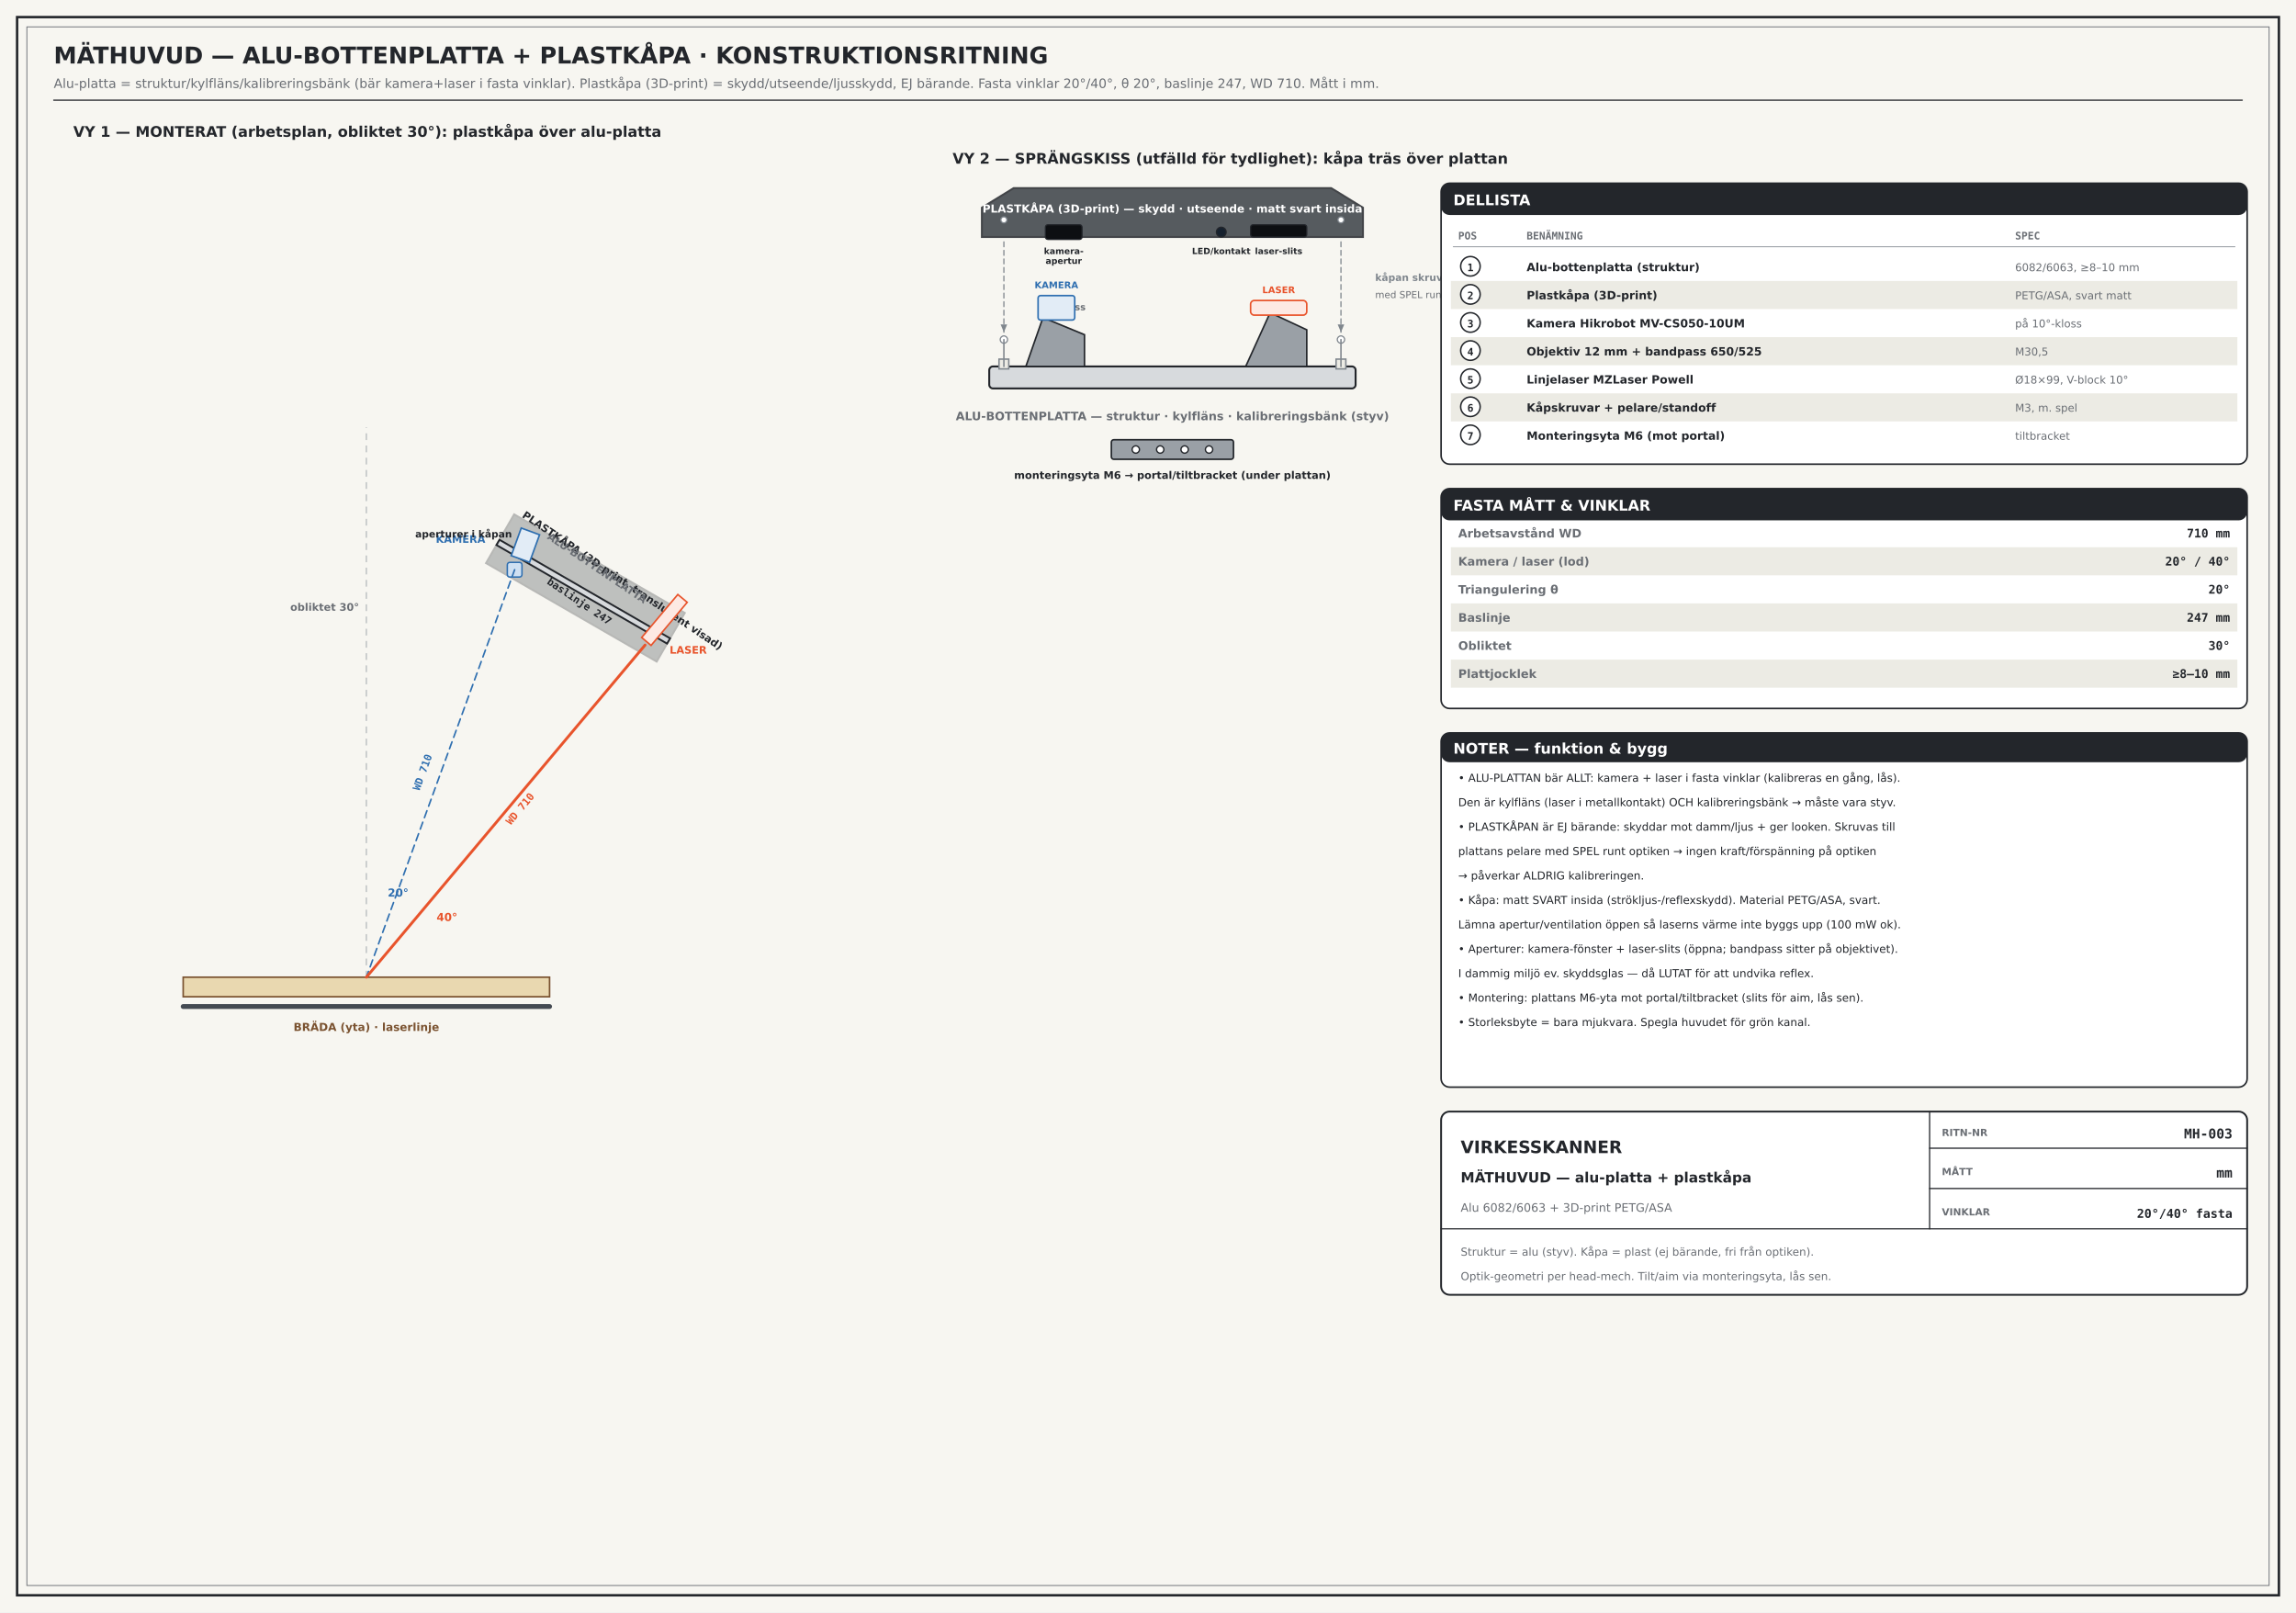
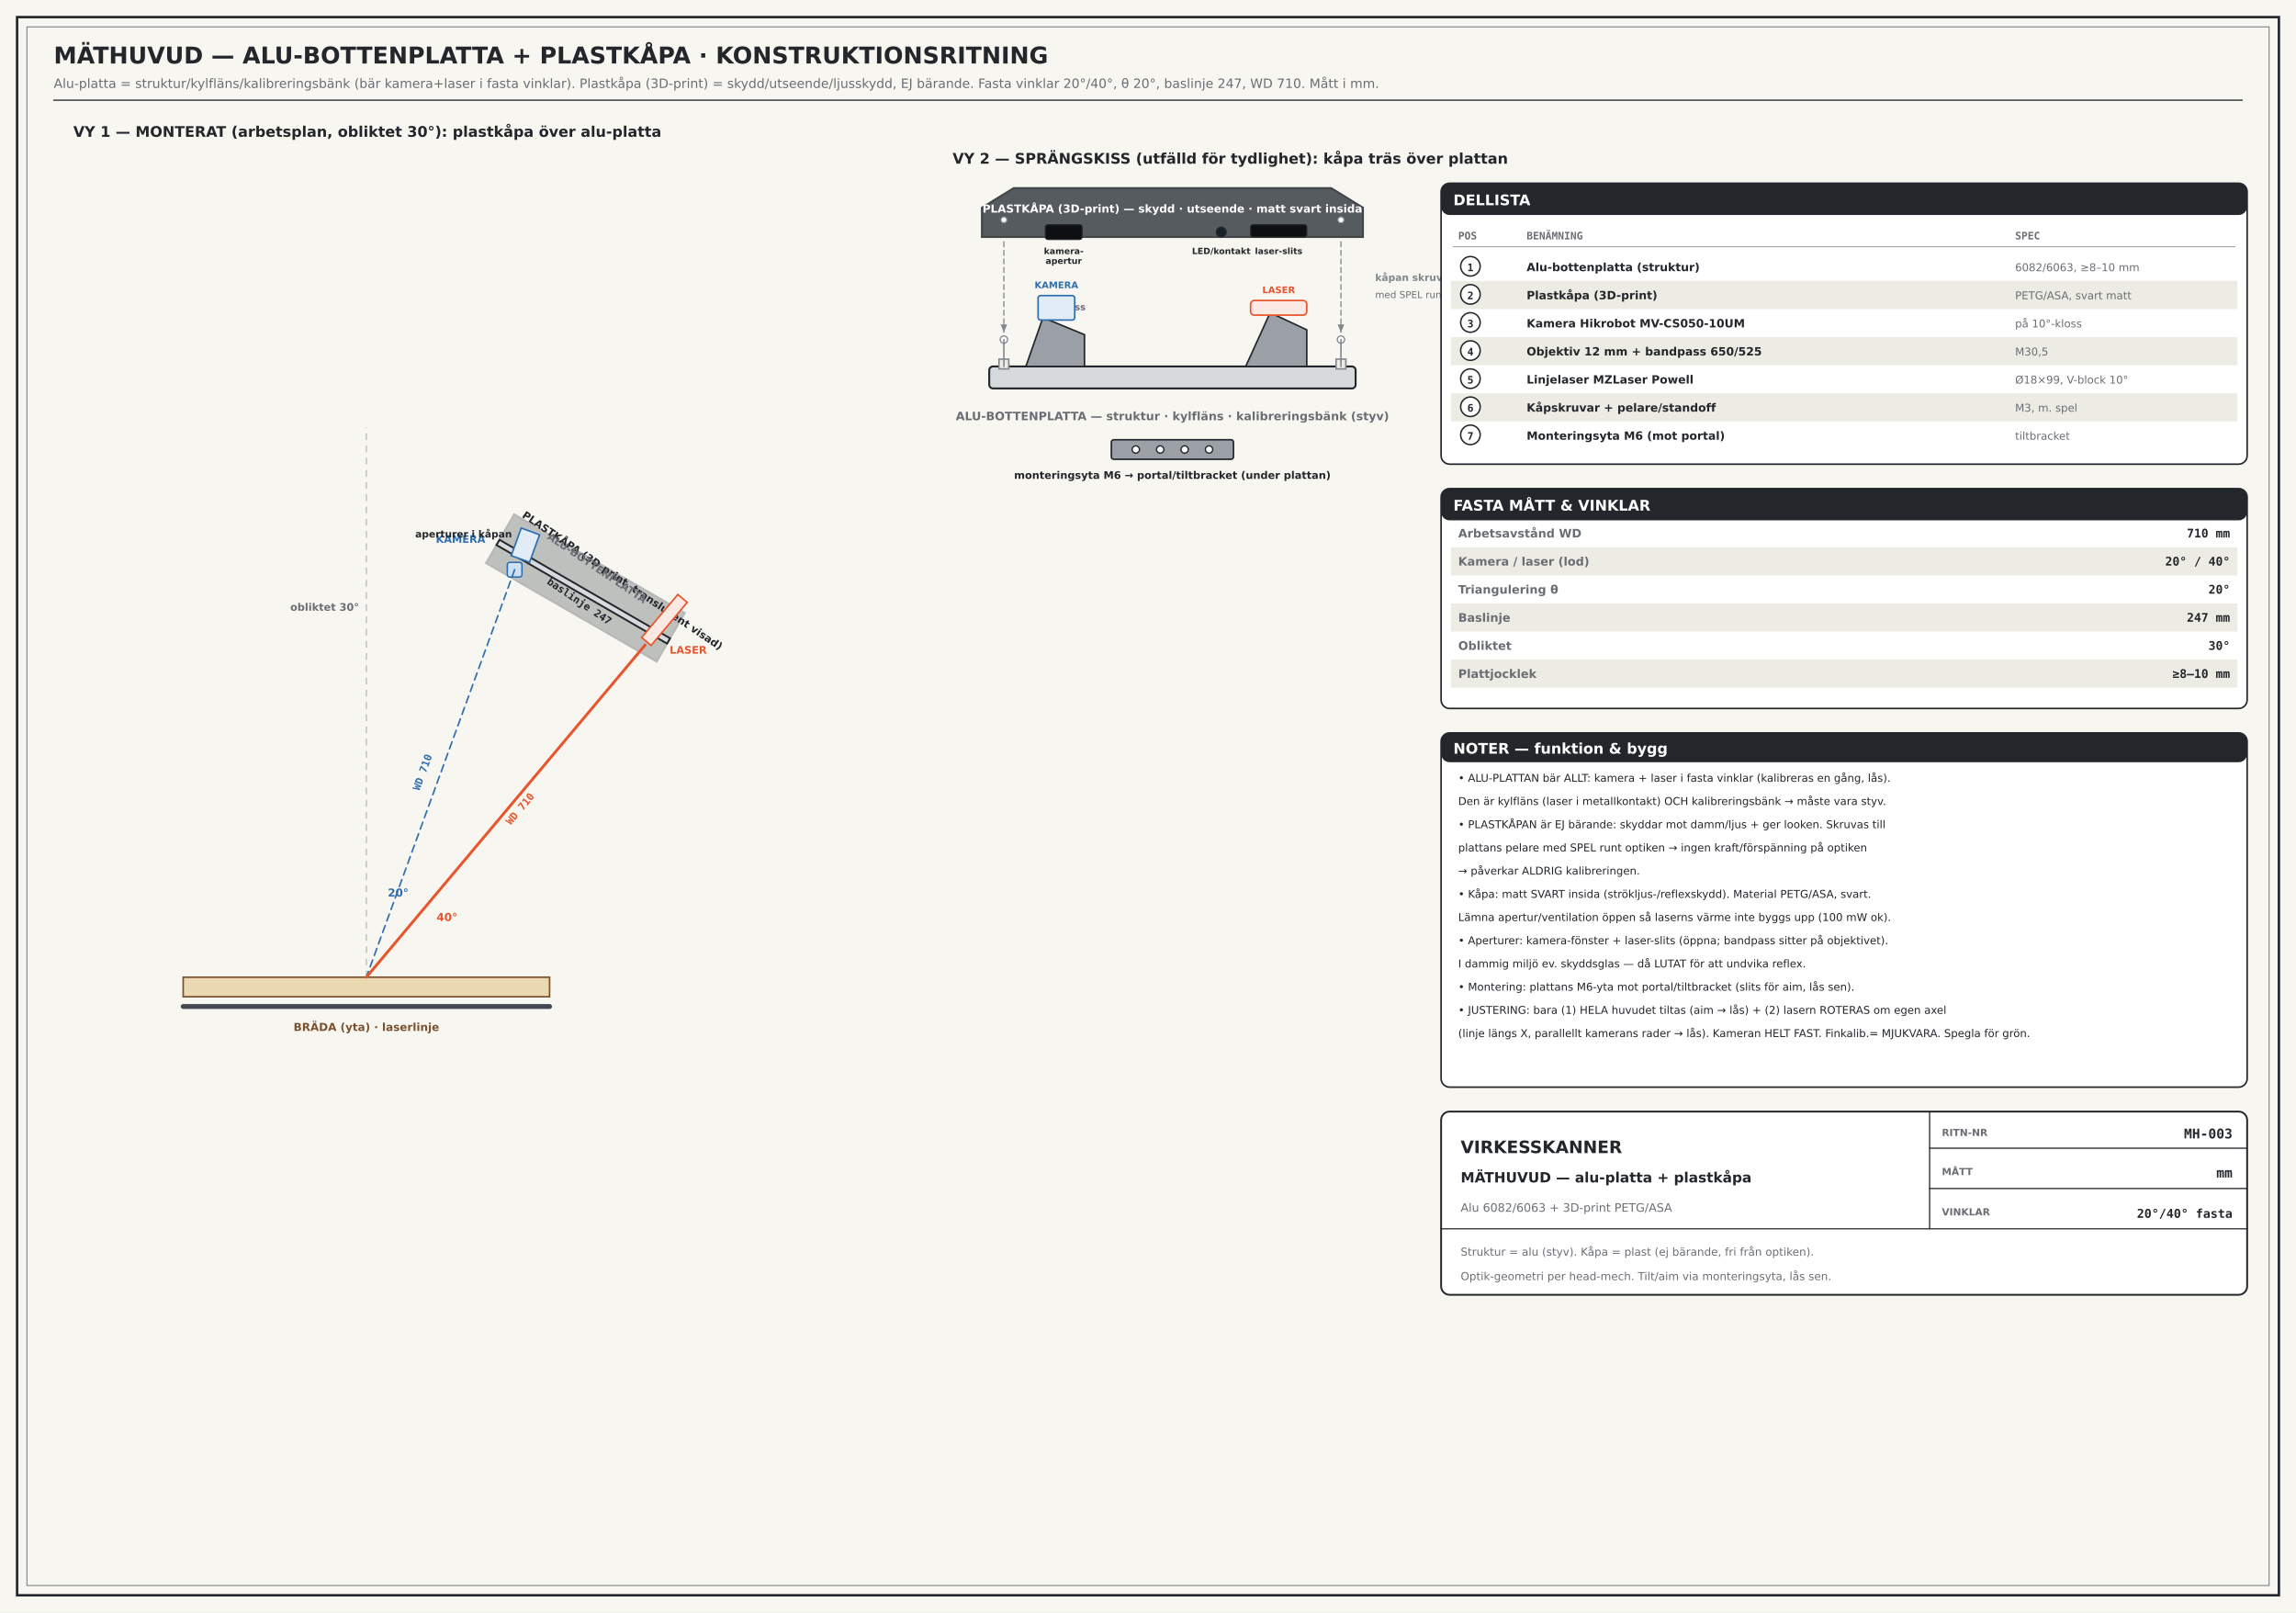
<svg xmlns="http://www.w3.org/2000/svg" width="1880" height="1320" viewBox="0 0 1880 1320">
  <rect width="1880" height="1320" fill="#f7f6f1" />
  <rect x="14.0" y="14.0" width="1852.0" height="1292.0" rx="0" fill="none" stroke="#23262b" stroke-width="2" opacity="1" />
  <rect x="22.0" y="22.0" width="1836.0" height="1276.0" rx="0" fill="none" stroke="#6a6e74" stroke-width="0.7" opacity="1" />
  <text x="44.0" y="52.0" font-family="'IBM Plex Sans','DejaVu Sans',sans-serif" font-size="19" font-weight="700" fill="#23262b" text-anchor="start">MÄTHUVUD — ALU-BOTTENPLATTA + PLASTKÅPA  ·  KONSTRUKTIONSRITNING</text>
  <text x="44.0" y="72.0" font-family="'IBM Plex Sans','DejaVu Sans',sans-serif" font-size="10.5" font-weight="400" fill="#6a6e74" text-anchor="start">Alu-platta = struktur/kylfläns/kalibreringsbänk (bär kamera+laser i fasta vinklar). Plastkåpa (3D-print) = skydd/utseende/ljusskydd, EJ bärande. Fasta vinklar 20°/40°, θ 20°, baslinje 247, WD 710. Mått i mm.</text>
  <line x1="44.0" y1="82.0" x2="1836.0" y2="82.0" stroke="#23262b" stroke-width="1" opacity="1" stroke-linecap="round" />
  <text x="60.0" y="112.0" font-family="'IBM Plex Sans','DejaVu Sans',sans-serif" font-size="12" font-weight="700" fill="#23262b" text-anchor="start">VY 1 — MONTERAT (arbetsplan, obliktet 30°): plastkåpa över alu-platta</text>
  <rect x="150.0" y="800.0" width="300.0" height="16.0" rx="0" fill="#e9d8b0" stroke="#7a5230" stroke-width="1.3" opacity="1" />
  <line x1="150.0" y1="824.0" x2="450.0" y2="824.0" stroke="#444a52" stroke-width="4" opacity="1" stroke-linecap="round" />
  <text x="300.0" y="844.0" font-family="'IBM Plex Sans','DejaVu Sans',sans-serif" font-size="9" font-weight="700" fill="#7a5230" text-anchor="middle">BRÄDA (yta) · laserlinje</text>
  <line x1="300.0" y1="800.0" x2="300.0" y2="350.0" stroke="#9aa0a6" stroke-width="0.7" stroke-dasharray="5 5" opacity="1" stroke-linecap="round" />
  <polygon points="398.0,461.0 537.7,541.6 560.7,501.8 421.0,421.1" fill="#3a3f45" stroke="#23262b" stroke-width="1.6" opacity="0.3" />
  <text x="427.0" y="423.1" font-family="'IBM Plex Sans','DejaVu Sans',sans-serif" font-size="8.5" font-weight="700" fill="#23262b" text-anchor="start" transform="rotate(34 427.0 423.1)">PLASTKÅPA (3D-print, translucent visad)</text>
  <polygon points="406.5,446.2 546.2,526.9 548.7,522.6 409.0,441.9" fill="#d7dadd" stroke="#23262b" stroke-width="1.5" opacity="1" />
  <text x="487.3" y="467.5" font-family="'IBM Plex Sans','DejaVu Sans',sans-serif" font-size="8.5" font-weight="700" fill="#6a6e74" text-anchor="middle" transform="rotate(34 487.3 467.5)">ALU-BOTTENPLATTA</text>
  <polygon points="441.8,437.8 433.6,460.3 418.6,454.9 426.8,432.3" fill="#e2ecf6" stroke="#2f6fb0" stroke-width="1.3" opacity="1" />
  <rect x="415.4" y="460.4" width="12.0" height="12.0" rx="2" fill="#cfe0f2" stroke="#2f6fb0" stroke-width="1.2" opacity="1" />
  <line x1="421.4" y1="466.4" x2="300.0" y2="800.0" stroke="#2f6fb0" stroke-width="1.3" stroke-dasharray="6 4" opacity="1" stroke-linecap="round" />
  <polygon points="562.7,493.1 533.1,528.4 525.4,521.9 555.0,486.7" fill="#fde9e3" stroke="#e8542c" stroke-width="1.3" opacity="1" />
  <line x1="528.2" y1="528.1" x2="300.0" y2="800.0" stroke="#e8542c" stroke-width="2.3" opacity="1" stroke-linecap="round" />
  <text x="397.4" y="444.4" font-family="'IBM Plex Sans','DejaVu Sans',sans-serif" font-size="8.5" font-weight="700" fill="#2f6fb0" text-anchor="end">KAMERA</text>
  <text x="548.3" y="535.1" font-family="'IBM Plex Sans','DejaVu Sans',sans-serif" font-size="8.5" font-weight="700" fill="#e8542c" text-anchor="start">LASER</text>
  <text x="340.0" y="440.0" font-family="'IBM Plex Sans','DejaVu Sans',sans-serif" font-size="8" font-weight="700" fill="#23262b" text-anchor="start">aperturer i kåpan</text>
  <text x="326.0" y="734.0" font-family="'IBM Plex Sans','DejaVu Sans',sans-serif" font-size="9" font-weight="700" fill="#2f6fb0" text-anchor="middle">20°</text>
  <text x="366.0" y="754.0" font-family="'IBM Plex Sans','DejaVu Sans',sans-serif" font-size="9" font-weight="700" fill="#e8542c" text-anchor="middle">40°</text>
  <text x="348.7" y="633.2" font-family="'IBM Plex Mono','DejaVu Sans Mono',monospace" font-size="8.5" font-weight="700" fill="#2f6fb0" text-anchor="middle" transform="rotate(-70 348.7 633.2)">WD 710</text>
  <text x="428.1" y="664.0" font-family="'IBM Plex Mono','DejaVu Sans Mono',monospace" font-size="8.5" font-weight="700" fill="#e8542c" text-anchor="middle" transform="rotate(-50 428.1 664.0)">WD 710</text>
  <text x="294.0" y="500.0" font-family="'IBM Plex Sans','DejaVu Sans',sans-serif" font-size="8.5" font-weight="700" fill="#6a6e74" text-anchor="end">obliktet 30°</text>
  <text x="472.8" y="494.7" font-family="'IBM Plex Mono','DejaVu Sans Mono',monospace" font-size="8.5" font-weight="700" fill="#23262b" text-anchor="middle" transform="rotate(34 472.8 494.7)">baslinje 247</text>
  <text x="780.0" y="134.0" font-family="'IBM Plex Sans','DejaVu Sans',sans-serif" font-size="12" font-weight="700" fill="#23262b" text-anchor="start">VY 2 — SPRÄNGSKISS (utfälld för tydlighet): kåpa träs över plattan</text>
  <rect x="810.0" y="300.0" width="300.0" height="18.0" rx="3" fill="#d7dadd" stroke="#23262b" stroke-width="1.6" opacity="1" />
  <text x="960.0" y="344.0" font-family="'IBM Plex Sans','DejaVu Sans',sans-serif" font-size="9.5" font-weight="700" fill="#6a6e74" text-anchor="middle">ALU-BOTTENPLATTA — struktur · kylfläns · kalibreringsbänk (styv)</text>
  <polygon points="840.0,300.0 888.0,300.0 888.0,274.0 854.0,260.0" fill="#9aa0a6" stroke="#23262b" stroke-width="1.3" opacity="1" />
  <text x="850.0" y="254.0" font-family="'IBM Plex Sans','DejaVu Sans',sans-serif" font-size="7.5" font-weight="700" fill="#6a6e74" text-anchor="start">10°-kloss</text>
  <rect x="850.0" y="242.0" width="30.0" height="20.0" rx="2" fill="#e2ecf6" stroke="#2f6fb0" stroke-width="1.3" opacity="1" />
  <text x="865.0" y="236.0" font-family="'IBM Plex Sans','DejaVu Sans',sans-serif" font-size="7.5" font-weight="700" fill="#2f6fb0" text-anchor="middle">KAMERA</text>
  <polygon points="1020.0,300.0 1070.0,300.0 1070.0,270.0 1040.0,256.0" fill="#9aa0a6" stroke="#23262b" stroke-width="1.3" opacity="1" />
  <rect x="1024.0" y="246.0" width="46.0" height="12.0" rx="3" fill="#fde9e3" stroke="#e8542c" stroke-width="1.3" opacity="1" />
  <text x="1047.0" y="240.0" font-family="'IBM Plex Sans','DejaVu Sans',sans-serif" font-size="7.5" font-weight="700" fill="#e8542c" text-anchor="middle">LASER</text>
  <rect x="818.0" y="294.0" width="8.0" height="8.0" rx="0" fill="#ecebe4" stroke="#7f868d" stroke-width="1.2" opacity="1" />
  <circle cx="822.0" cy="278.0" r="3.0" fill="#fff" stroke="#7f868d" stroke-width="1" opacity="1" />
  <line x1="822.0" y1="300.0" x2="822.0" y2="278.0" stroke="#7f868d" stroke-width="1.2" opacity="1" stroke-linecap="round" />
  <rect x="1094.0" y="294.0" width="8.0" height="8.0" rx="0" fill="#ecebe4" stroke="#7f868d" stroke-width="1.2" opacity="1" />
  <circle cx="1098.0" cy="278.0" r="3.0" fill="#fff" stroke="#7f868d" stroke-width="1" opacity="1" />
  <line x1="1098.0" y1="300.0" x2="1098.0" y2="278.0" stroke="#7f868d" stroke-width="1.2" opacity="1" stroke-linecap="round" />
  <text x="960.0" y="208.0" font-family="'IBM Plex Sans','DejaVu Sans',sans-serif" font-size="7" font-weight="400" fill="#23262b" text-anchor="start" />
  <polygon points="804.0,194.0 1116.0,194.0 1116.0,170.0 1090.0,154.0 830.0,154.0 804.0,170.0" fill="#3a3f45" stroke="#23262b" stroke-width="1.6" opacity="0.85" />
  <text x="960.0" y="174.0" font-family="'IBM Plex Sans','DejaVu Sans',sans-serif" font-size="9" font-weight="700" fill="#fff" text-anchor="middle">PLASTKÅPA (3D-print) — skydd · utseende · matt svart insida</text>
  <rect x="856.0" y="184.0" width="30.0" height="12.0" rx="2" fill="#0d0f12" stroke="#23262b" stroke-width="1" opacity="1" />
  <text x="871.0" y="208.0" font-family="'IBM Plex Sans','DejaVu Sans',sans-serif" font-size="7" font-weight="700" fill="#23262b" text-anchor="middle">kamera-</text>
  <text x="871.0" y="216.0" font-family="'IBM Plex Sans','DejaVu Sans',sans-serif" font-size="7" font-weight="700" fill="#23262b" text-anchor="middle">apertur</text>
  <rect x="1024.0" y="184.0" width="46.0" height="10.0" rx="2" fill="#0d0f12" stroke="#23262b" stroke-width="1" opacity="1" />
  <text x="1047.0" y="208.0" font-family="'IBM Plex Sans','DejaVu Sans',sans-serif" font-size="7" font-weight="700" fill="#23262b" text-anchor="middle">laser-slits</text>
  <circle cx="1000.0" cy="190.0" r="4.0" fill="#16212e" stroke="#23262b" stroke-width="1" opacity="1" />
  <text x="1000.0" y="208.0" font-family="'IBM Plex Sans','DejaVu Sans',sans-serif" font-size="7" font-weight="700" fill="#23262b" text-anchor="middle">LED/kontakt</text>
  <line x1="822.0" y1="198.0" x2="822.0" y2="274.0" stroke="#7f868d" stroke-width="1" stroke-dasharray="4 3" opacity="1" stroke-linecap="round" />
  <polygon points="822.0,272.0 819.3,265.6 824.7,265.6" fill="#7f868d" stroke="#7f868d" stroke-width="0" opacity="1" />
  <circle cx="822.0" cy="180.0" r="2.5" fill="#fff" stroke="#7f868d" stroke-width="1" opacity="1" />
  <line x1="1098.0" y1="198.0" x2="1098.0" y2="274.0" stroke="#7f868d" stroke-width="1" stroke-dasharray="4 3" opacity="1" stroke-linecap="round" />
  <polygon points="1098.0,272.0 1095.3,265.6 1100.7,265.6" fill="#7f868d" stroke="#7f868d" stroke-width="0" opacity="1" />
  <circle cx="1098.0" cy="180.0" r="2.5" fill="#fff" stroke="#7f868d" stroke-width="1" opacity="1" />
  <text x="1126.0" y="230.0" font-family="'IBM Plex Sans','DejaVu Sans',sans-serif" font-size="8" font-weight="700" fill="#7f868d" text-anchor="start">kåpan skruvas till plattans pelare</text>
  <text x="1126.0" y="244.0" font-family="'IBM Plex Sans','DejaVu Sans',sans-serif" font-size="7.8" font-weight="400" fill="#6a6e74" text-anchor="start">med SPEL runt optiken (ingen förspänning)</text>
  <rect x="910.0" y="360.0" width="100.0" height="16.0" rx="2" fill="#9aa0a6" stroke="#23262b" stroke-width="1.3" opacity="1" />
  <circle cx="930.0" cy="368.0" r="3.0" fill="#fff" stroke="#23262b" stroke-width="1.1" opacity="1" />
  <circle cx="950.0" cy="368.0" r="3.0" fill="#fff" stroke="#23262b" stroke-width="1.1" opacity="1" />
  <circle cx="970.0" cy="368.0" r="3.0" fill="#fff" stroke="#23262b" stroke-width="1.1" opacity="1" />
  <circle cx="990.0" cy="368.0" r="3.0" fill="#fff" stroke="#23262b" stroke-width="1.1" opacity="1" />
  <text x="960.0" y="392.0" font-family="'IBM Plex Sans','DejaVu Sans',sans-serif" font-size="8.5" font-weight="700" fill="#23262b" text-anchor="middle">monteringsyta M6 → portal/tiltbracket (under plattan)</text>
  <rect x="1180.0" y="150.0" width="660.0" height="230.0" rx="7" fill="#fff" stroke="#23262b" stroke-width="1.3" opacity="1" />
  <rect x="1180.0" y="150.0" width="660.0" height="26.0" rx="7" fill="#23262b" stroke="#23262b" stroke-width="0" opacity="1" />
  <text x="1190.0" y="168.0" font-family="'IBM Plex Sans','DejaVu Sans',sans-serif" font-size="12" font-weight="700" fill="#fff" text-anchor="start">DELLISTA</text>
  <text x="1194.0" y="196.0" font-family="'IBM Plex Mono','DejaVu Sans Mono',monospace" font-size="8.5" font-weight="700" fill="#6a6e74" text-anchor="start">POS</text>
  <text x="1250.0" y="196.0" font-family="'IBM Plex Mono','DejaVu Sans Mono',monospace" font-size="8.5" font-weight="700" fill="#6a6e74" text-anchor="start">BENÄMNING</text>
  <text x="1650.0" y="196.0" font-family="'IBM Plex Mono','DejaVu Sans Mono',monospace" font-size="8.5" font-weight="700" fill="#6a6e74" text-anchor="start">SPEC</text>
  <line x1="1190.0" y1="202.0" x2="1830.0" y2="202.0" stroke="#9aa0a6" stroke-width="0.8" opacity="1" stroke-linecap="round" />
  <circle cx="1204.0" cy="218.0" r="8.0" fill="#fff" stroke="#23262b" stroke-width="1.2" opacity="1" />
  <text x="1204.0" y="222.0" font-family="'IBM Plex Mono','DejaVu Sans Mono',monospace" font-size="8.5" font-weight="700" fill="#23262b" text-anchor="middle">1</text>
  <text x="1250.0" y="222.0" font-family="'IBM Plex Sans','DejaVu Sans',sans-serif" font-size="9.3" font-weight="700" fill="#23262b" text-anchor="start">Alu-bottenplatta (struktur)</text>
  <text x="1650.0" y="222.0" font-family="'IBM Plex Sans','DejaVu Sans',sans-serif" font-size="8.8" font-weight="400" fill="#6a6e74" text-anchor="start">6082/6063, ≥8–10 mm</text>
  <rect x="1188.0" y="230.0" width="644.0" height="23.0" rx="0" fill="#ecebe4" stroke="none" stroke-width="0" opacity="1" />
  <circle cx="1204.0" cy="241.0" r="8.0" fill="#fff" stroke="#23262b" stroke-width="1.2" opacity="1" />
  <text x="1204.0" y="245.0" font-family="'IBM Plex Mono','DejaVu Sans Mono',monospace" font-size="8.5" font-weight="700" fill="#23262b" text-anchor="middle">2</text>
  <text x="1250.0" y="245.0" font-family="'IBM Plex Sans','DejaVu Sans',sans-serif" font-size="9.3" font-weight="700" fill="#23262b" text-anchor="start">Plastkåpa (3D-print)</text>
  <text x="1650.0" y="245.0" font-family="'IBM Plex Sans','DejaVu Sans',sans-serif" font-size="8.8" font-weight="400" fill="#6a6e74" text-anchor="start">PETG/ASA, svart matt</text>
  <circle cx="1204.0" cy="264.0" r="8.0" fill="#fff" stroke="#23262b" stroke-width="1.2" opacity="1" />
  <text x="1204.0" y="268.0" font-family="'IBM Plex Mono','DejaVu Sans Mono',monospace" font-size="8.5" font-weight="700" fill="#23262b" text-anchor="middle">3</text>
  <text x="1250.0" y="268.0" font-family="'IBM Plex Sans','DejaVu Sans',sans-serif" font-size="9.3" font-weight="700" fill="#23262b" text-anchor="start">Kamera Hikrobot MV-CS050-10UM</text>
  <text x="1650.0" y="268.0" font-family="'IBM Plex Sans','DejaVu Sans',sans-serif" font-size="8.8" font-weight="400" fill="#6a6e74" text-anchor="start">på 10°-kloss</text>
  <rect x="1188.0" y="276.0" width="644.0" height="23.0" rx="0" fill="#ecebe4" stroke="none" stroke-width="0" opacity="1" />
  <circle cx="1204.0" cy="287.0" r="8.0" fill="#fff" stroke="#23262b" stroke-width="1.2" opacity="1" />
  <text x="1204.0" y="291.0" font-family="'IBM Plex Mono','DejaVu Sans Mono',monospace" font-size="8.5" font-weight="700" fill="#23262b" text-anchor="middle">4</text>
  <text x="1250.0" y="291.0" font-family="'IBM Plex Sans','DejaVu Sans',sans-serif" font-size="9.3" font-weight="700" fill="#23262b" text-anchor="start">Objektiv 12 mm + bandpass 650/525</text>
  <text x="1650.0" y="291.0" font-family="'IBM Plex Sans','DejaVu Sans',sans-serif" font-size="8.8" font-weight="400" fill="#6a6e74" text-anchor="start">M30,5</text>
  <circle cx="1204.0" cy="310.0" r="8.0" fill="#fff" stroke="#23262b" stroke-width="1.2" opacity="1" />
  <text x="1204.0" y="314.0" font-family="'IBM Plex Mono','DejaVu Sans Mono',monospace" font-size="8.5" font-weight="700" fill="#23262b" text-anchor="middle">5</text>
  <text x="1250.0" y="314.0" font-family="'IBM Plex Sans','DejaVu Sans',sans-serif" font-size="9.3" font-weight="700" fill="#23262b" text-anchor="start">Linjelaser MZLaser Powell</text>
  <text x="1650.0" y="314.0" font-family="'IBM Plex Sans','DejaVu Sans',sans-serif" font-size="8.8" font-weight="400" fill="#6a6e74" text-anchor="start">Ø18×99, V-block 10°</text>
  <rect x="1188.0" y="322.0" width="644.0" height="23.0" rx="0" fill="#ecebe4" stroke="none" stroke-width="0" opacity="1" />
  <circle cx="1204.0" cy="333.0" r="8.0" fill="#fff" stroke="#23262b" stroke-width="1.2" opacity="1" />
  <text x="1204.0" y="337.0" font-family="'IBM Plex Mono','DejaVu Sans Mono',monospace" font-size="8.5" font-weight="700" fill="#23262b" text-anchor="middle">6</text>
  <text x="1250.0" y="337.0" font-family="'IBM Plex Sans','DejaVu Sans',sans-serif" font-size="9.3" font-weight="700" fill="#23262b" text-anchor="start">Kåpskruvar + pelare/standoff</text>
  <text x="1650.0" y="337.0" font-family="'IBM Plex Sans','DejaVu Sans',sans-serif" font-size="8.8" font-weight="400" fill="#6a6e74" text-anchor="start">M3, m. spel</text>
  <circle cx="1204.0" cy="356.0" r="8.0" fill="#fff" stroke="#23262b" stroke-width="1.2" opacity="1" />
  <text x="1204.0" y="360.0" font-family="'IBM Plex Mono','DejaVu Sans Mono',monospace" font-size="8.5" font-weight="700" fill="#23262b" text-anchor="middle">7</text>
  <text x="1250.0" y="360.0" font-family="'IBM Plex Sans','DejaVu Sans',sans-serif" font-size="9.3" font-weight="700" fill="#23262b" text-anchor="start">Monteringsyta M6 (mot portal)</text>
  <text x="1650.0" y="360.0" font-family="'IBM Plex Sans','DejaVu Sans',sans-serif" font-size="8.8" font-weight="400" fill="#6a6e74" text-anchor="start">tiltbracket</text>
  <rect x="1180.0" y="400.0" width="660.0" height="180.0" rx="7" fill="#fff" stroke="#23262b" stroke-width="1.3" opacity="1" />
  <rect x="1180.0" y="400.0" width="660.0" height="26.0" rx="7" fill="#23262b" stroke="#23262b" stroke-width="0" opacity="1" />
  <text x="1190.0" y="418.0" font-family="'IBM Plex Sans','DejaVu Sans',sans-serif" font-size="12" font-weight="700" fill="#fff" text-anchor="start">FASTA MÅTT &amp; VINKLAR</text>
  <text x="1194.0" y="440.0" font-family="'IBM Plex Sans','DejaVu Sans',sans-serif" font-size="9.6" font-weight="700" fill="#6a6e74" text-anchor="start">Arbetsavstånd WD</text>
  <text x="1826.0" y="440.0" font-family="'IBM Plex Mono','DejaVu Sans Mono',monospace" font-size="9.8" font-weight="700" fill="#23262b" text-anchor="end">710 mm</text>
  <rect x="1188.0" y="448.0" width="644.0" height="23.0" rx="0" fill="#ecebe4" stroke="none" stroke-width="0" opacity="1" />
  <text x="1194.0" y="463.0" font-family="'IBM Plex Sans','DejaVu Sans',sans-serif" font-size="9.6" font-weight="700" fill="#6a6e74" text-anchor="start">Kamera / laser (lod)</text>
  <text x="1826.0" y="463.0" font-family="'IBM Plex Mono','DejaVu Sans Mono',monospace" font-size="9.8" font-weight="700" fill="#23262b" text-anchor="end">20° / 40°</text>
  <text x="1194.0" y="486.0" font-family="'IBM Plex Sans','DejaVu Sans',sans-serif" font-size="9.6" font-weight="700" fill="#6a6e74" text-anchor="start">Triangulering θ</text>
  <text x="1826.0" y="486.0" font-family="'IBM Plex Mono','DejaVu Sans Mono',monospace" font-size="9.8" font-weight="700" fill="#23262b" text-anchor="end">20°</text>
  <rect x="1188.0" y="494.0" width="644.0" height="23.0" rx="0" fill="#ecebe4" stroke="none" stroke-width="0" opacity="1" />
  <text x="1194.0" y="509.0" font-family="'IBM Plex Sans','DejaVu Sans',sans-serif" font-size="9.6" font-weight="700" fill="#6a6e74" text-anchor="start">Baslinje</text>
  <text x="1826.0" y="509.0" font-family="'IBM Plex Mono','DejaVu Sans Mono',monospace" font-size="9.8" font-weight="700" fill="#23262b" text-anchor="end">247 mm</text>
  <text x="1194.0" y="532.0" font-family="'IBM Plex Sans','DejaVu Sans',sans-serif" font-size="9.6" font-weight="700" fill="#6a6e74" text-anchor="start">Obliktet</text>
  <text x="1826.0" y="532.0" font-family="'IBM Plex Mono','DejaVu Sans Mono',monospace" font-size="9.8" font-weight="700" fill="#23262b" text-anchor="end">30°</text>
  <rect x="1188.0" y="540.0" width="644.0" height="23.0" rx="0" fill="#ecebe4" stroke="none" stroke-width="0" opacity="1" />
  <text x="1194.0" y="555.0" font-family="'IBM Plex Sans','DejaVu Sans',sans-serif" font-size="9.6" font-weight="700" fill="#6a6e74" text-anchor="start">Plattjocklek</text>
  <text x="1826.0" y="555.0" font-family="'IBM Plex Mono','DejaVu Sans Mono',monospace" font-size="9.8" font-weight="700" fill="#23262b" text-anchor="end">≥8–10 mm</text>
  <rect x="1180.0" y="600.0" width="660.0" height="290.0" rx="7" fill="#fff" stroke="#23262b" stroke-width="1.3" opacity="1" />
  <rect x="1180.0" y="600.0" width="660.0" height="24.0" rx="7" fill="#23262b" stroke="#23262b" stroke-width="0" opacity="1" />
  <text x="1190.0" y="617.0" font-family="'IBM Plex Sans','DejaVu Sans',sans-serif" font-size="12" font-weight="700" fill="#fff" text-anchor="start">NOTER — funktion &amp; bygg</text>
-   <text x="1194.0" y="640.0" font-family="'IBM Plex Sans','DejaVu Sans',sans-serif" font-size="9.0" font-weight="400" fill="#23262b" text-anchor="start">• ALU-PLATTAN bär ALLT: kamera + laser i fasta vinklar (kalibreras en gång, lås).</text>
-   <text x="1194.0" y="660.0" font-family="'IBM Plex Sans','DejaVu Sans',sans-serif" font-size="9.0" font-weight="400" fill="#23262b" text-anchor="start">  Den är kylfläns (laser i metallkontakt) OCH kalibreringsbänk → måste vara styv.</text>
-   <text x="1194.0" y="680.0" font-family="'IBM Plex Sans','DejaVu Sans',sans-serif" font-size="9.0" font-weight="400" fill="#23262b" text-anchor="start">• PLASTKÅPAN är EJ bärande: skyddar mot damm/ljus + ger looken. Skruvas till</text>
-   <text x="1194.0" y="700.0" font-family="'IBM Plex Sans','DejaVu Sans',sans-serif" font-size="9.0" font-weight="400" fill="#23262b" text-anchor="start">  plattans pelare med SPEL runt optiken → ingen kraft/förspänning på optiken</text>
-   <text x="1194.0" y="720.0" font-family="'IBM Plex Sans','DejaVu Sans',sans-serif" font-size="9.0" font-weight="400" fill="#23262b" text-anchor="start">  → påverkar ALDRIG kalibreringen.</text>
-   <text x="1194.0" y="740.0" font-family="'IBM Plex Sans','DejaVu Sans',sans-serif" font-size="9.0" font-weight="400" fill="#23262b" text-anchor="start">• Kåpa: matt SVART insida (strökljus-/reflexskydd). Material PETG/ASA, svart.</text>
-   <text x="1194.0" y="760.0" font-family="'IBM Plex Sans','DejaVu Sans',sans-serif" font-size="9.0" font-weight="400" fill="#23262b" text-anchor="start">  Lämna apertur/ventilation öppen så laserns värme inte byggs upp (100 mW ok).</text>
-   <text x="1194.0" y="780.0" font-family="'IBM Plex Sans','DejaVu Sans',sans-serif" font-size="9.0" font-weight="400" fill="#23262b" text-anchor="start">• Aperturer: kamera-fönster + laser-slits (öppna; bandpass sitter på objektivet).</text>
-   <text x="1194.0" y="800.0" font-family="'IBM Plex Sans','DejaVu Sans',sans-serif" font-size="9.0" font-weight="400" fill="#23262b" text-anchor="start">  I dammig miljö ev. skyddsglas — då LUTAT för att undvika reflex.</text>
-   <text x="1194.0" y="820.0" font-family="'IBM Plex Sans','DejaVu Sans',sans-serif" font-size="9.0" font-weight="400" fill="#23262b" text-anchor="start">• Montering: plattans M6-yta mot portal/tiltbracket (slits för aim, lås sen).</text>
-   <text x="1194.0" y="840.0" font-family="'IBM Plex Sans','DejaVu Sans',sans-serif" font-size="9.0" font-weight="400" fill="#23262b" text-anchor="start">• Storleksbyte = bara mjukvara. Spegla huvudet för grön kanal.</text>
+   <text x="1194.0" y="640.0" font-family="'IBM Plex Sans','DejaVu Sans',sans-serif" font-size="8.8" font-weight="400" fill="#23262b" text-anchor="start">• ALU-PLATTAN bär ALLT: kamera + laser i fasta vinklar (kalibreras en gång, lås).</text>
+   <text x="1194.0" y="659.0" font-family="'IBM Plex Sans','DejaVu Sans',sans-serif" font-size="8.8" font-weight="400" fill="#23262b" text-anchor="start">  Den är kylfläns (laser i metallkontakt) OCH kalibreringsbänk → måste vara styv.</text>
+   <text x="1194.0" y="678.0" font-family="'IBM Plex Sans','DejaVu Sans',sans-serif" font-size="8.8" font-weight="400" fill="#23262b" text-anchor="start">• PLASTKÅPAN är EJ bärande: skyddar mot damm/ljus + ger looken. Skruvas till</text>
+   <text x="1194.0" y="697.0" font-family="'IBM Plex Sans','DejaVu Sans',sans-serif" font-size="8.8" font-weight="400" fill="#23262b" text-anchor="start">  plattans pelare med SPEL runt optiken → ingen kraft/förspänning på optiken</text>
+   <text x="1194.0" y="716.0" font-family="'IBM Plex Sans','DejaVu Sans',sans-serif" font-size="8.8" font-weight="400" fill="#23262b" text-anchor="start">  → påverkar ALDRIG kalibreringen.</text>
+   <text x="1194.0" y="735.0" font-family="'IBM Plex Sans','DejaVu Sans',sans-serif" font-size="8.8" font-weight="400" fill="#23262b" text-anchor="start">• Kåpa: matt SVART insida (strökljus-/reflexskydd). Material PETG/ASA, svart.</text>
+   <text x="1194.0" y="754.0" font-family="'IBM Plex Sans','DejaVu Sans',sans-serif" font-size="8.8" font-weight="400" fill="#23262b" text-anchor="start">  Lämna apertur/ventilation öppen så laserns värme inte byggs upp (100 mW ok).</text>
+   <text x="1194.0" y="773.0" font-family="'IBM Plex Sans','DejaVu Sans',sans-serif" font-size="8.8" font-weight="400" fill="#23262b" text-anchor="start">• Aperturer: kamera-fönster + laser-slits (öppna; bandpass sitter på objektivet).</text>
+   <text x="1194.0" y="792.0" font-family="'IBM Plex Sans','DejaVu Sans',sans-serif" font-size="8.8" font-weight="400" fill="#23262b" text-anchor="start">  I dammig miljö ev. skyddsglas — då LUTAT för att undvika reflex.</text>
+   <text x="1194.0" y="811.0" font-family="'IBM Plex Sans','DejaVu Sans',sans-serif" font-size="8.8" font-weight="400" fill="#23262b" text-anchor="start">• Montering: plattans M6-yta mot portal/tiltbracket (slits för aim, lås sen).</text>
+   <text x="1194.0" y="830.0" font-family="'IBM Plex Sans','DejaVu Sans',sans-serif" font-size="8.8" font-weight="400" fill="#23262b" text-anchor="start">• JUSTERING: bara (1) HELA huvudet tiltas (aim → lås) + (2) lasern ROTERAS om egen axel</text>
+   <text x="1194.0" y="849.0" font-family="'IBM Plex Sans','DejaVu Sans',sans-serif" font-size="8.8" font-weight="400" fill="#23262b" text-anchor="start">  (linje längs X, parallellt kamerans rader → lås). Kameran HELT FAST. Finkalib.= MJUKVARA. Spegla för grön.</text>
  <rect x="1180.0" y="910.0" width="660.0" height="150.0" rx="7" fill="#fff" stroke="#23262b" stroke-width="1.5" opacity="1" />
  <line x1="1180.0" y1="1006.0" x2="1840.0" y2="1006.0" stroke="#23262b" stroke-width="1" opacity="1" stroke-linecap="round" />
  <line x1="1580.0" y1="910.0" x2="1580.0" y2="1006.0" stroke="#23262b" stroke-width="1" opacity="1" stroke-linecap="round" />
  <line x1="1580.0" y1="940.0" x2="1840.0" y2="940.0" stroke="#23262b" stroke-width="1" opacity="1" stroke-linecap="round" />
  <line x1="1580.0" y1="973.0" x2="1840.0" y2="973.0" stroke="#23262b" stroke-width="1" opacity="1" stroke-linecap="round" />
  <text x="1196.0" y="944.0" font-family="'IBM Plex Sans','DejaVu Sans',sans-serif" font-size="14" font-weight="700" fill="#23262b" text-anchor="start">VIRKESSKANNER</text>
  <text x="1196.0" y="968.0" font-family="'IBM Plex Sans','DejaVu Sans',sans-serif" font-size="11.5" font-weight="700" fill="#23262b" text-anchor="start">MÄTHUVUD — alu-platta + plastkåpa</text>
  <text x="1196.0" y="992.0" font-family="'IBM Plex Sans','DejaVu Sans',sans-serif" font-size="9.5" font-weight="400" fill="#6a6e74" text-anchor="start">Alu 6082/6063 + 3D-print PETG/ASA</text>
  <text x="1590.0" y="930.0" font-family="'IBM Plex Sans','DejaVu Sans',sans-serif" font-size="8" font-weight="700" fill="#6a6e74" text-anchor="start">RITN-NR</text>
  <text x="1828.0" y="932.0" font-family="'IBM Plex Mono','DejaVu Sans Mono',monospace" font-size="11" font-weight="700" fill="#23262b" text-anchor="end">MH-003</text>
  <text x="1590.0" y="962.0" font-family="'IBM Plex Sans','DejaVu Sans',sans-serif" font-size="8" font-weight="700" fill="#6a6e74" text-anchor="start">MÅTT</text>
  <text x="1828.0" y="964.0" font-family="'IBM Plex Mono','DejaVu Sans Mono',monospace" font-size="11" font-weight="700" fill="#23262b" text-anchor="end">mm</text>
  <text x="1590.0" y="995.0" font-family="'IBM Plex Sans','DejaVu Sans',sans-serif" font-size="8" font-weight="700" fill="#6a6e74" text-anchor="start">VINKLAR</text>
  <text x="1828.0" y="997.0" font-family="'IBM Plex Mono','DejaVu Sans Mono',monospace" font-size="10" font-weight="700" fill="#23262b" text-anchor="end">20°/40° fasta</text>
  <text x="1196.0" y="1028.0" font-family="'IBM Plex Sans','DejaVu Sans',sans-serif" font-size="9" font-weight="400" fill="#6a6e74" text-anchor="start">Struktur = alu (styv). Kåpa = plast (ej bärande, fri från optiken).</text>
  <text x="1196.0" y="1048.0" font-family="'IBM Plex Sans','DejaVu Sans',sans-serif" font-size="9" font-weight="400" fill="#6a6e74" text-anchor="start">Optik-geometri per head-mech. Tilt/aim via monteringsyta, lås sen.</text>
</svg>
